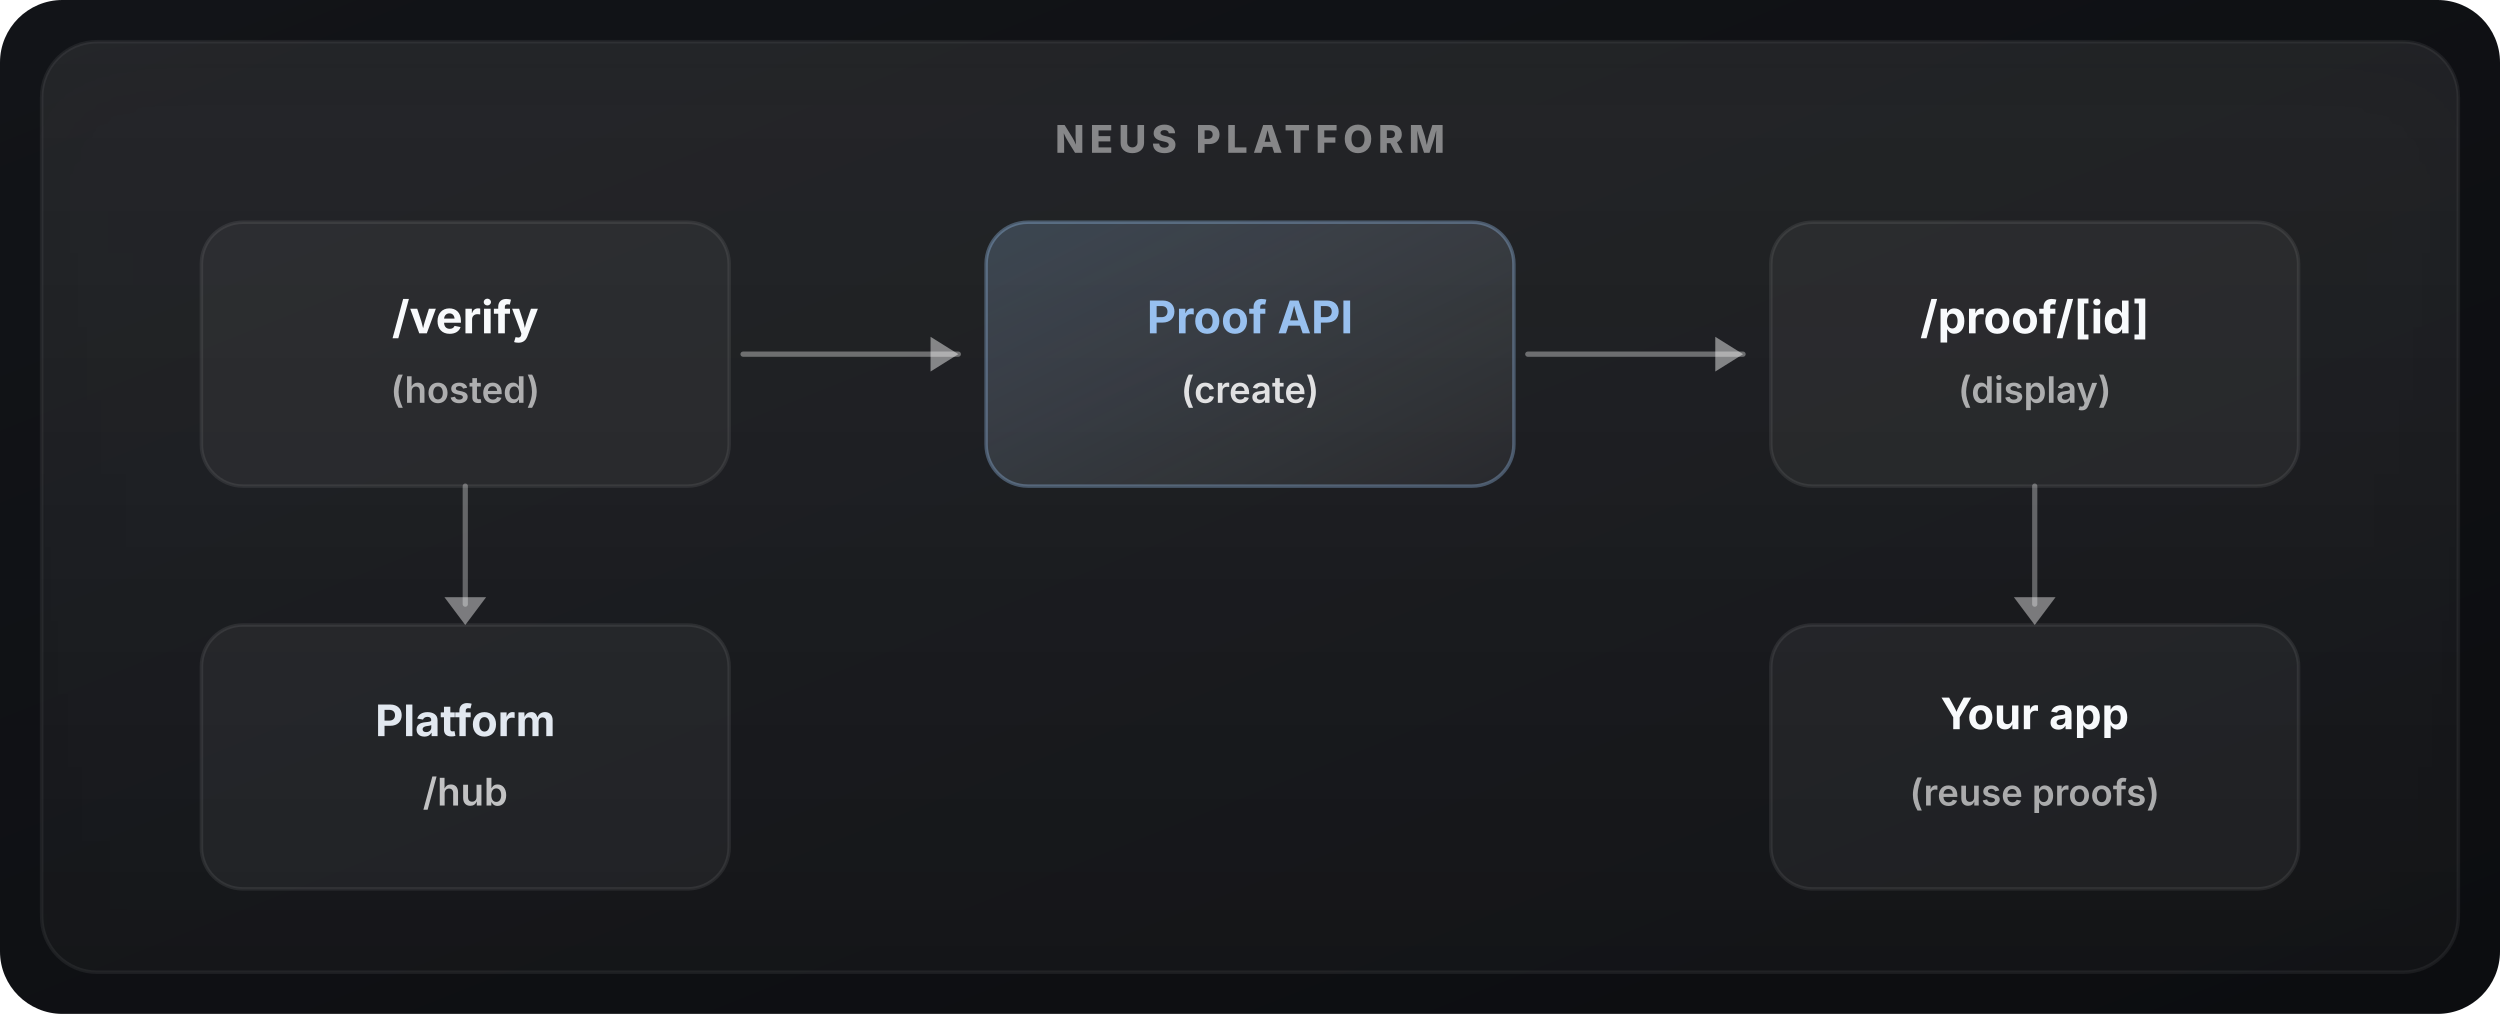
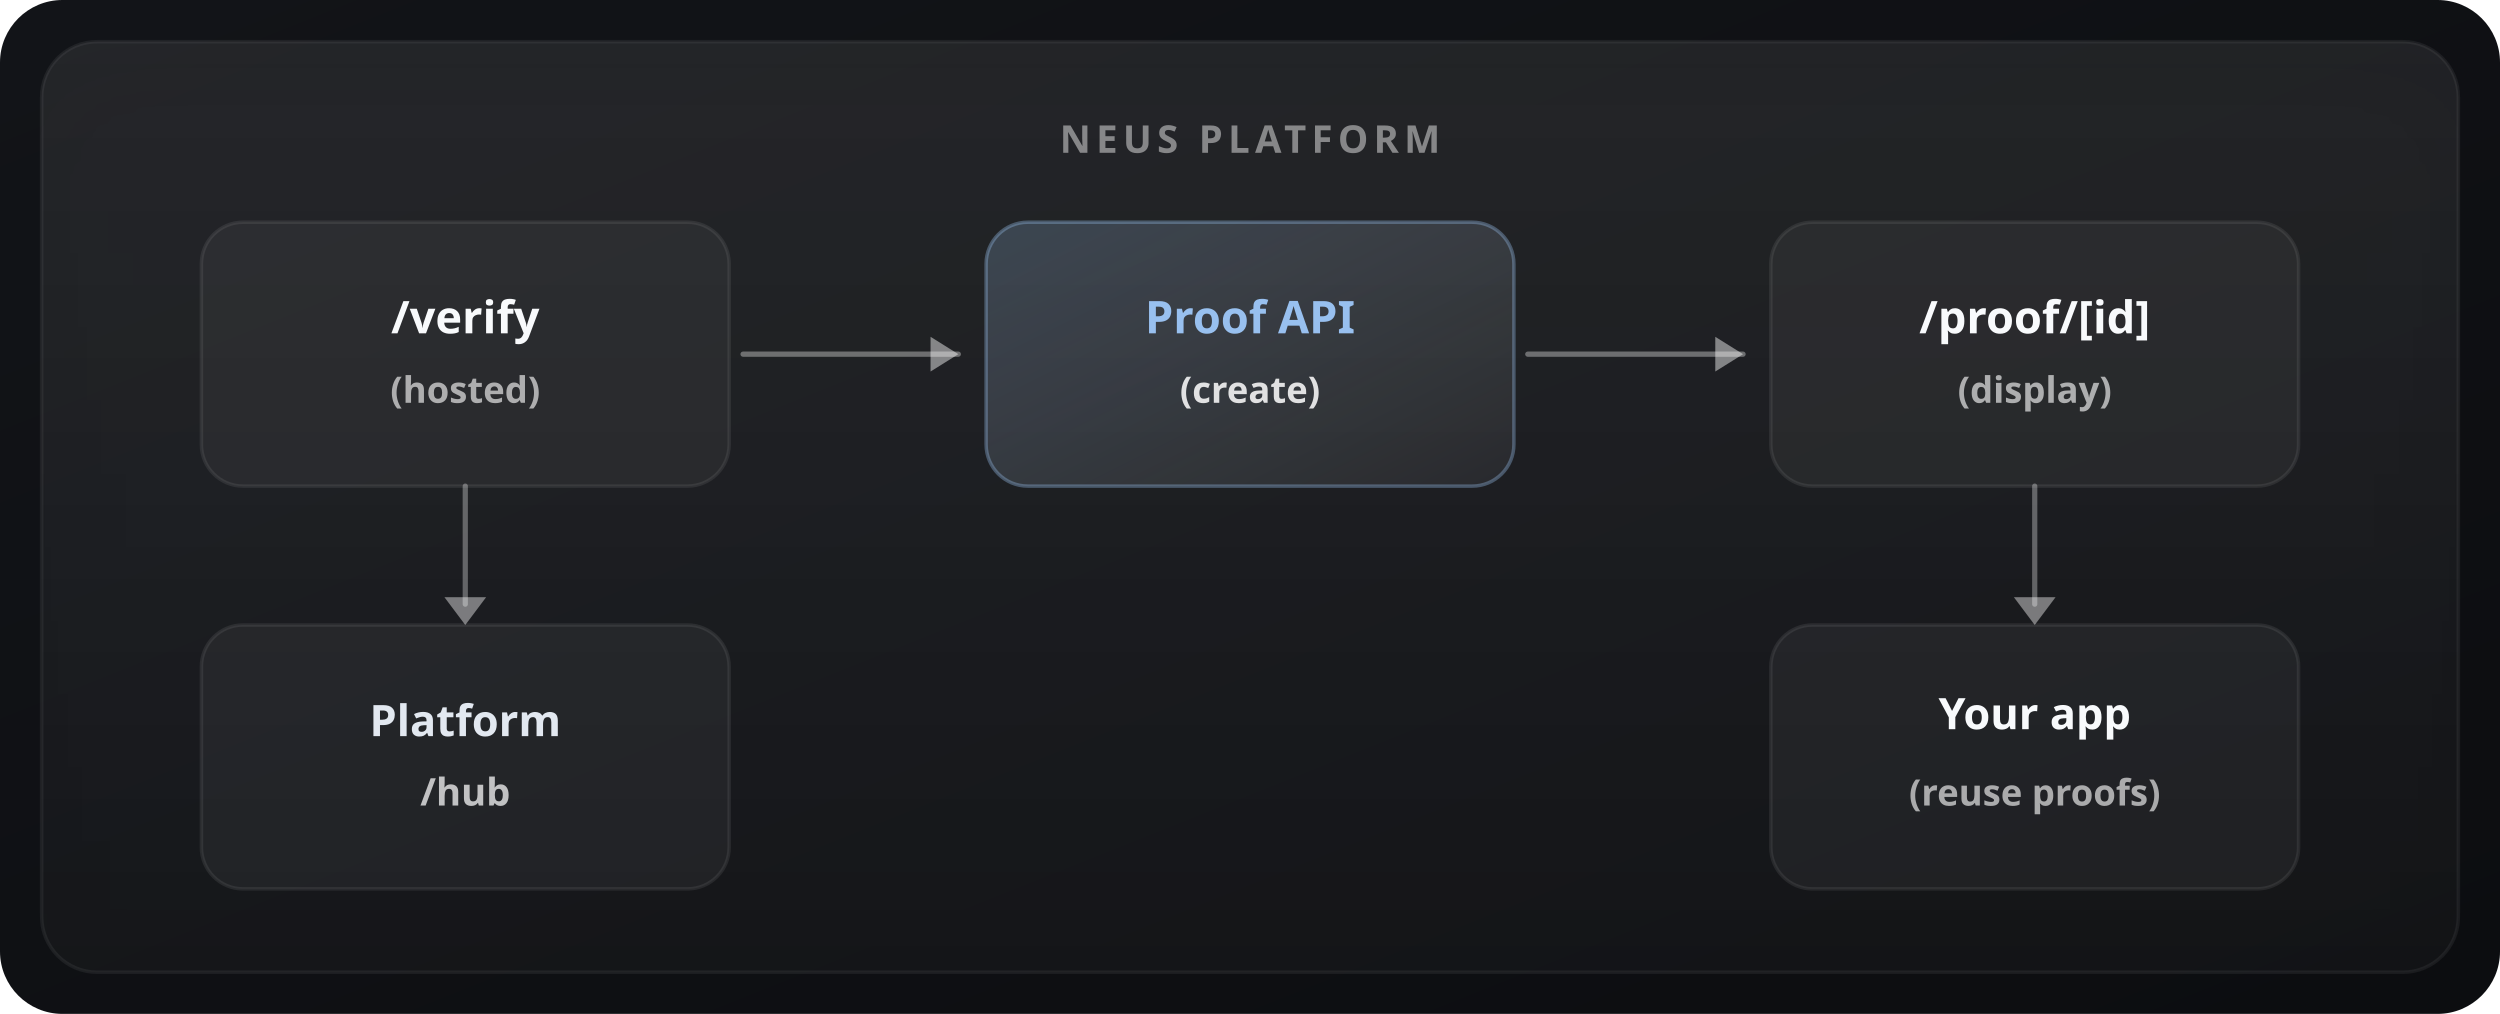
<svg xmlns="http://www.w3.org/2000/svg" viewBox="0 0 720 292" fill="none" role="img" aria-labelledby="platformFlowTitle platformFlowDesc">
  <defs>
    <linearGradient id="pf-canvas" x1="0%" y1="0%" x2="100%" y2="100%">
      <stop offset="0%" stop-color="#121418" />
      <stop offset="100%" stop-color="#0c0d10" />
    </linearGradient>
    <linearGradient id="pf-panel" x1="0%" y1="0%" x2="0%" y2="100%">
      <stop offset="0%" stop-color="rgba(255,255,255,0.07)" />
      <stop offset="100%" stop-color="rgba(255,255,255,0.02)" />
    </linearGradient>
    <linearGradient id="pf-accent" x1="0%" y1="0%" x2="100%" y2="100%">
      <stop offset="0%" stop-color="rgba(152,192,239,0.22)" />
      <stop offset="100%" stop-color="rgba(255,255,255,0.05)" />
    </linearGradient>
    <filter id="pf-shadow" x="-20%" y="-20%" width="140%" height="140%">
      <feDropShadow dx="0" dy="12" stdDeviation="16" flood-color="#000" flood-opacity="0.38" />
    </filter>
  </defs>
  <rect width="720" height="292" rx="18" fill="url(#pf-canvas)" />
  <rect x="12" y="12" width="696" height="268" rx="16" fill="url(#pf-panel)" stroke="rgba(255,255,255,0.06)" stroke-width="1" filter="url(#pf-shadow)" />
-   <text x="360" y="44" text-anchor="middle" font-family="Inter, ui-sans-serif, system-ui, sans-serif" font-size="11" font-weight="800" letter-spacing="0.14em" fill="rgba(255,255,255,0.45)">NEUS PLATFORM</text>
-   <g font-family="Inter, ui-sans-serif, system-ui, sans-serif">
+   <text x="360" y="44" text-anchor="middle" font-family="Mona Sans" font-size="11" font-weight="800" letter-spacing="0.14em" fill="rgba(255,255,255,0.45)">NEUS PLATFORM</text>
+   <g font-family="Mona Sans">
    <rect x="58" y="64" width="152" height="76" rx="12" fill="rgba(255,255,255,0.05)" stroke="rgba(255,255,255,0.08)" stroke-width="1" />
    <text x="134" y="96" text-anchor="middle" font-size="13" font-weight="700" fill="#f8fafc">/verify</text>
    <text x="134" y="116" text-anchor="middle" font-size="10.5" font-weight="600" fill="rgba(255,255,255,0.62)">(hosted)</text>
    <rect x="284" y="64" width="152" height="76" rx="12" fill="url(#pf-accent)" stroke="rgba(152,192,239,0.35)" stroke-width="1" />
    <text x="360" y="96" text-anchor="middle" font-size="13" font-weight="700" fill="#98C0EF">Proof API</text>
    <text x="360" y="116" text-anchor="middle" font-size="10.5" font-weight="600" fill="rgba(255,255,255,0.85)">(create)</text>
    <rect x="510" y="64" width="152" height="76" rx="12" fill="rgba(255,255,255,0.05)" stroke="rgba(255,255,255,0.08)" stroke-width="1" />
    <text x="586" y="96" text-anchor="middle" font-size="13" font-weight="700" fill="#f8fafc">/proof/[id]</text>
    <text x="586" y="116" text-anchor="middle" font-size="10.5" font-weight="600" fill="rgba(255,255,255,0.62)">(display)</text>
  </g>
  <path d="M214 102h62" stroke="rgba(255,255,255,0.35)" stroke-width="1.5" stroke-linecap="round" />
  <polygon points="276,102 268,97 268,107" fill="rgba(255,255,255,0.45)" />
  <path d="M440 102h62" stroke="rgba(255,255,255,0.35)" stroke-width="1.5" stroke-linecap="round" />
  <polygon points="502,102 494,97 494,107" fill="rgba(255,255,255,0.45)" />
  <line x1="134" y1="140" x2="134" y2="174" stroke="rgba(255,255,255,0.32)" stroke-width="1.5" stroke-linecap="round" />
  <line x1="586" y1="140" x2="586" y2="174" stroke="rgba(255,255,255,0.32)" stroke-width="1.5" stroke-linecap="round" />
-   <g font-family="Inter, ui-sans-serif, system-ui, sans-serif">
+   <g font-family="Mona Sans">
    <rect x="58" y="180" width="152" height="76" rx="12" fill="rgba(255,255,255,0.05)" stroke="rgba(255,255,255,0.08)" stroke-width="1" />
    <text x="134" y="212" text-anchor="middle" font-size="12.5" font-weight="700" fill="#e2e8f0">Platform</text>
    <text x="134" y="232" text-anchor="middle" font-size="11" font-weight="600" fill="rgba(255,255,255,0.72)">/hub</text>
    <rect x="510" y="180" width="152" height="76" rx="12" fill="rgba(255,255,255,0.05)" stroke="rgba(255,255,255,0.08)" stroke-width="1" />
    <text x="586" y="210" text-anchor="middle" font-size="12.5" font-weight="700" fill="#f8fafc">Your app</text>
    <text x="586" y="232" text-anchor="middle" font-size="10.5" font-weight="600" fill="rgba(255,255,255,0.62)">(reuse proofs)</text>
  </g>
  <polygon points="134,180 128,172 140,172" fill="rgba(255,255,255,0.42)" />
  <polygon points="586,180 580,172 592,172" fill="rgba(255,255,255,0.42)" />
</svg>
